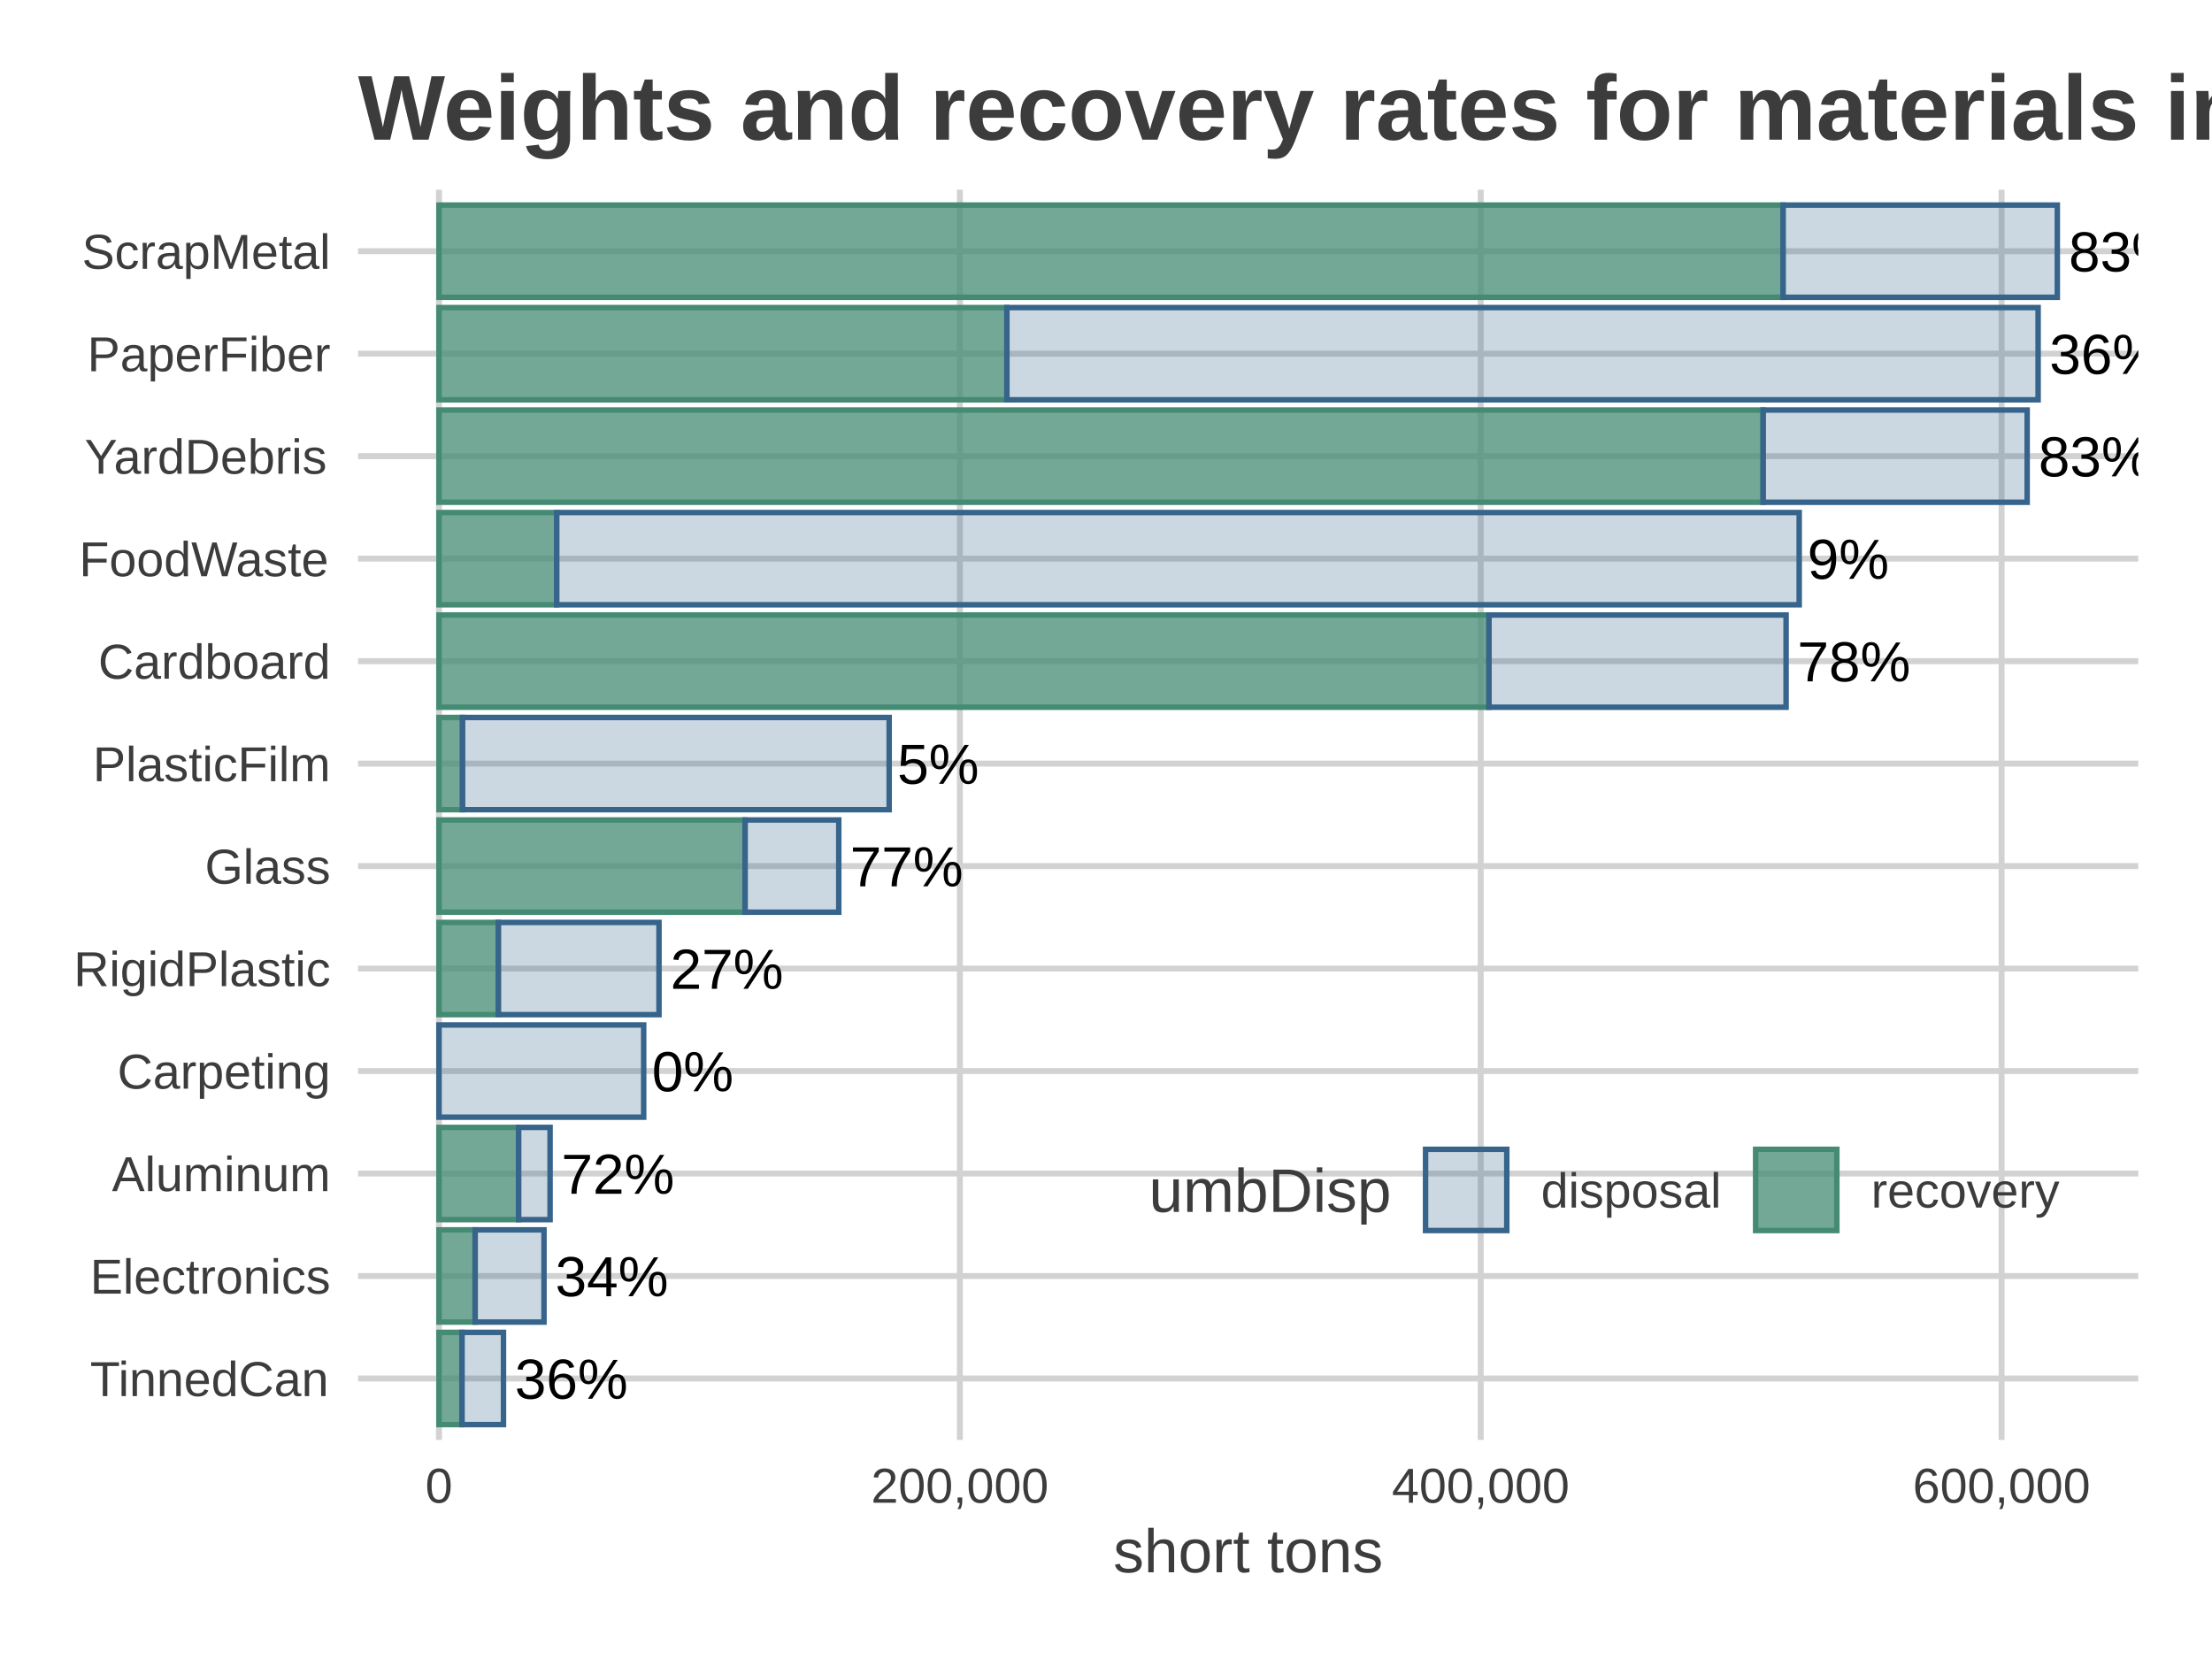
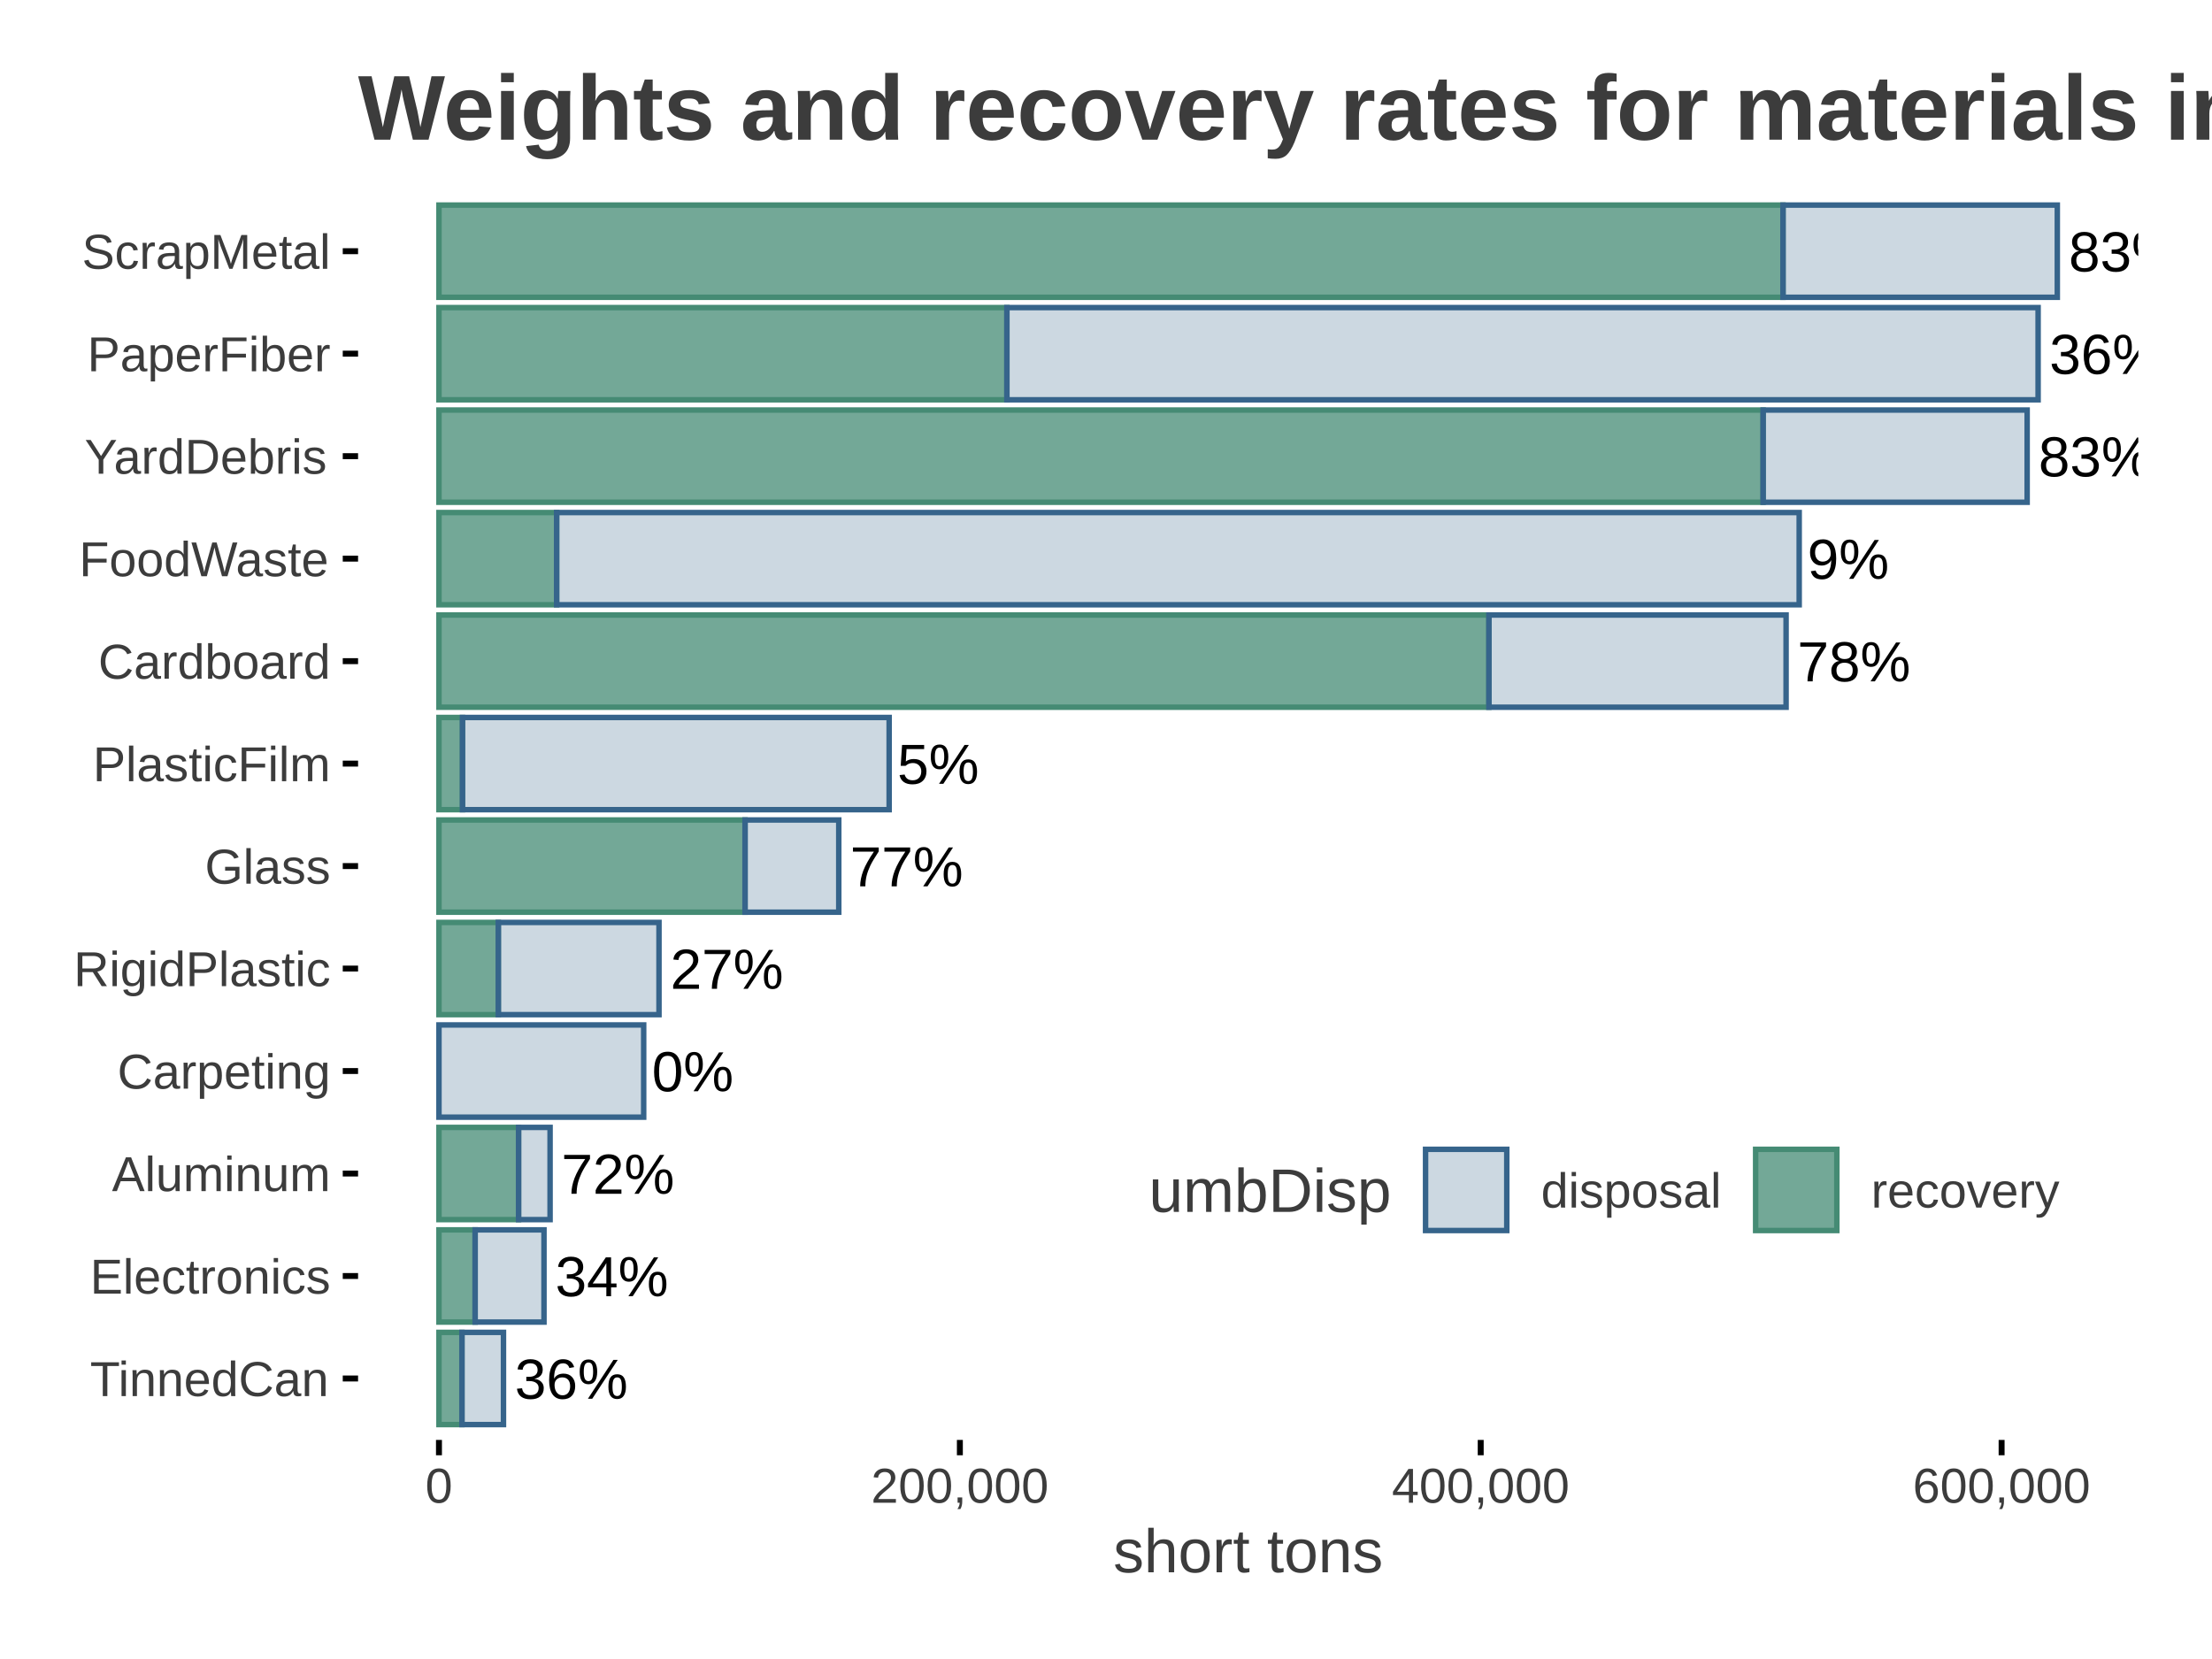
<svg xmlns="http://www.w3.org/2000/svg" viewBox="0 0 432.00 324.00">
  <defs>
    <style type="text/css">
    line, polyline, polygon, path, rect, circle {
      fill: none;
      stroke: #000000;
      stroke-linecap: round;
      stroke-linejoin: round;
      stroke-miterlimit: 10.00;
    }
  </style>
  </defs>
  <rect width="100%" height="100%" style="stroke: none; fill: none;" />
  <rect x="0.00" y="0.00" width="432.00" height="324.00" style="stroke-width: 1.16; stroke: none;" />
  <defs>
    <clipPath id="cpNjkuOTN8NDE3LjYwfDI4MS4yMnwzNy4wNQ==">
      <rect x="69.93" y="37.05" width="347.67" height="244.17" />
    </clipPath>
  </defs>
  <rect x="69.93" y="37.05" width="347.67" height="244.17" style="stroke-width: 1.16; stroke: none;" clip-path="url(#cpNjkuOTN8NDE3LjYwfDI4MS4yMnwzNy4wNQ==)" />
-   <polyline points="69.93,269.22 417.60,269.22 " style="stroke-width: 1.16; stroke: #D2D2D2; stroke-linecap: butt;" clip-path="url(#cpNjkuOTN8NDE3LjYwfDI4MS4yMnwzNy4wNQ==)" />
-   <polyline points="69.93,249.20 417.60,249.20 " style="stroke-width: 1.16; stroke: #D2D2D2; stroke-linecap: butt;" clip-path="url(#cpNjkuOTN8NDE3LjYwfDI4MS4yMnwzNy4wNQ==)" />
-   <polyline points="69.93,229.19 417.60,229.19 " style="stroke-width: 1.16; stroke: #D2D2D2; stroke-linecap: butt;" clip-path="url(#cpNjkuOTN8NDE3LjYwfDI4MS4yMnwzNy4wNQ==)" />
-   <polyline points="69.93,209.17 417.60,209.17 " style="stroke-width: 1.16; stroke: #D2D2D2; stroke-linecap: butt;" clip-path="url(#cpNjkuOTN8NDE3LjYwfDI4MS4yMnwzNy4wNQ==)" />
-   <polyline points="69.93,189.16 417.60,189.16 " style="stroke-width: 1.16; stroke: #D2D2D2; stroke-linecap: butt;" clip-path="url(#cpNjkuOTN8NDE3LjYwfDI4MS4yMnwzNy4wNQ==)" />
-   <polyline points="69.93,169.14 417.60,169.14 " style="stroke-width: 1.16; stroke: #D2D2D2; stroke-linecap: butt;" clip-path="url(#cpNjkuOTN8NDE3LjYwfDI4MS4yMnwzNy4wNQ==)" />
-   <polyline points="69.93,149.13 417.60,149.13 " style="stroke-width: 1.16; stroke: #D2D2D2; stroke-linecap: butt;" clip-path="url(#cpNjkuOTN8NDE3LjYwfDI4MS4yMnwzNy4wNQ==)" />
-   <polyline points="69.93,129.12 417.60,129.12 " style="stroke-width: 1.16; stroke: #D2D2D2; stroke-linecap: butt;" clip-path="url(#cpNjkuOTN8NDE3LjYwfDI4MS4yMnwzNy4wNQ==)" />
-   <polyline points="69.93,109.10 417.60,109.10 " style="stroke-width: 1.16; stroke: #D2D2D2; stroke-linecap: butt;" clip-path="url(#cpNjkuOTN8NDE3LjYwfDI4MS4yMnwzNy4wNQ==)" />
-   <polyline points="69.93,89.09 417.60,89.09 " style="stroke-width: 1.16; stroke: #D2D2D2; stroke-linecap: butt;" clip-path="url(#cpNjkuOTN8NDE3LjYwfDI4MS4yMnwzNy4wNQ==)" />
-   <polyline points="69.93,69.07 417.60,69.07 " style="stroke-width: 1.16; stroke: #D2D2D2; stroke-linecap: butt;" clip-path="url(#cpNjkuOTN8NDE3LjYwfDI4MS4yMnwzNy4wNQ==)" />
-   <polyline points="69.93,49.06 417.60,49.06 " style="stroke-width: 1.16; stroke: #D2D2D2; stroke-linecap: butt;" clip-path="url(#cpNjkuOTN8NDE3LjYwfDI4MS4yMnwzNy4wNQ==)" />
-   <polyline points="85.73,281.22 85.73,37.05 " style="stroke-width: 1.16; stroke: #D2D2D2; stroke-linecap: butt;" clip-path="url(#cpNjkuOTN8NDE3LjYwfDI4MS4yMnwzNy4wNQ==)" />
-   <polyline points="187.46,281.22 187.46,37.05 " style="stroke-width: 1.16; stroke: #D2D2D2; stroke-linecap: butt;" clip-path="url(#cpNjkuOTN8NDE3LjYwfDI4MS4yMnwzNy4wNQ==)" />
-   <polyline points="289.18,281.22 289.18,37.05 " style="stroke-width: 1.16; stroke: #D2D2D2; stroke-linecap: butt;" clip-path="url(#cpNjkuOTN8NDE3LjYwfDI4MS4yMnwzNy4wNQ==)" />
-   <polyline points="390.91,281.22 390.91,37.05 " style="stroke-width: 1.16; stroke: #D2D2D2; stroke-linecap: butt;" clip-path="url(#cpNjkuOTN8NDE3LjYwfDI4MS4yMnwzNy4wNQ==)" />
  <rect x="85.73" y="260.21" width="4.48" height="18.01" style="stroke-width: 1.07; stroke: #458B74; stroke-linecap: square; stroke-linejoin: miter; fill: #458B74; fill-opacity: 0.75;" clip-path="url(#cpNjkuOTN8NDE3LjYwfDI4MS4yMnwzNy4wNQ==)" />
  <rect x="90.22" y="260.21" width="8.11" height="18.01" style="stroke-width: 1.07; stroke: #36648B; stroke-linecap: square; stroke-linejoin: miter; fill: #36648B; fill-opacity: 0.25;" clip-path="url(#cpNjkuOTN8NDE3LjYwfDI4MS4yMnwzNy4wNQ==)" />
  <rect x="85.73" y="240.19" width="7.06" height="18.01" style="stroke-width: 1.07; stroke: #458B74; stroke-linecap: square; stroke-linejoin: miter; fill: #458B74; fill-opacity: 0.75;" clip-path="url(#cpNjkuOTN8NDE3LjYwfDI4MS4yMnwzNy4wNQ==)" />
  <rect x="92.79" y="240.19" width="13.45" height="18.01" style="stroke-width: 1.07; stroke: #36648B; stroke-linecap: square; stroke-linejoin: miter; fill: #36648B; fill-opacity: 0.25;" clip-path="url(#cpNjkuOTN8NDE3LjYwfDI4MS4yMnwzNy4wNQ==)" />
  <rect x="85.73" y="220.18" width="15.54" height="18.01" style="stroke-width: 1.07; stroke: #458B74; stroke-linecap: square; stroke-linejoin: miter; fill: #458B74; fill-opacity: 0.75;" clip-path="url(#cpNjkuOTN8NDE3LjYwfDI4MS4yMnwzNy4wNQ==)" />
  <rect x="101.28" y="220.18" width="6.15" height="18.01" style="stroke-width: 1.07; stroke: #36648B; stroke-linecap: square; stroke-linejoin: miter; fill: #36648B; fill-opacity: 0.25;" clip-path="url(#cpNjkuOTN8NDE3LjYwfDI4MS4yMnwzNy4wNQ==)" />
  <rect x="85.73" y="200.17" width="0.00" height="18.01" style="stroke-width: 1.07; stroke: #458B74; stroke-linecap: square; stroke-linejoin: miter; fill: #458B74; fill-opacity: 0.75;" clip-path="url(#cpNjkuOTN8NDE3LjYwfDI4MS4yMnwzNy4wNQ==)" />
  <rect x="85.73" y="200.17" width="39.98" height="18.01" style="stroke-width: 1.07; stroke: #36648B; stroke-linecap: square; stroke-linejoin: miter; fill: #36648B; fill-opacity: 0.25;" clip-path="url(#cpNjkuOTN8NDE3LjYwfDI4MS4yMnwzNy4wNQ==)" />
  <rect x="85.73" y="180.15" width="11.59" height="18.01" style="stroke-width: 1.07; stroke: #458B74; stroke-linecap: square; stroke-linejoin: miter; fill: #458B74; fill-opacity: 0.75;" clip-path="url(#cpNjkuOTN8NDE3LjYwfDI4MS4yMnwzNy4wNQ==)" />
  <rect x="97.32" y="180.15" width="31.38" height="18.01" style="stroke-width: 1.07; stroke: #36648B; stroke-linecap: square; stroke-linejoin: miter; fill: #36648B; fill-opacity: 0.25;" clip-path="url(#cpNjkuOTN8NDE3LjYwfDI4MS4yMnwzNy4wNQ==)" />
  <rect x="85.73" y="160.14" width="59.77" height="18.01" style="stroke-width: 1.07; stroke: #458B74; stroke-linecap: square; stroke-linejoin: miter; fill: #458B74; fill-opacity: 0.75;" clip-path="url(#cpNjkuOTN8NDE3LjYwfDI4MS4yMnwzNy4wNQ==)" />
  <rect x="145.51" y="160.14" width="18.30" height="18.01" style="stroke-width: 1.07; stroke: #36648B; stroke-linecap: square; stroke-linejoin: miter; fill: #36648B; fill-opacity: 0.25;" clip-path="url(#cpNjkuOTN8NDE3LjYwfDI4MS4yMnwzNy4wNQ==)" />
  <rect x="85.73" y="140.12" width="4.59" height="18.01" style="stroke-width: 1.07; stroke: #458B74; stroke-linecap: square; stroke-linejoin: miter; fill: #458B74; fill-opacity: 0.75;" clip-path="url(#cpNjkuOTN8NDE3LjYwfDI4MS4yMnwzNy4wNQ==)" />
  <rect x="90.32" y="140.12" width="83.33" height="18.01" style="stroke-width: 1.07; stroke: #36648B; stroke-linecap: square; stroke-linejoin: miter; fill: #36648B; fill-opacity: 0.25;" clip-path="url(#cpNjkuOTN8NDE3LjYwfDI4MS4yMnwzNy4wNQ==)" />
  <rect x="85.73" y="120.11" width="205.04" height="18.01" style="stroke-width: 1.07; stroke: #458B74; stroke-linecap: square; stroke-linejoin: miter; fill: #458B74; fill-opacity: 0.75;" clip-path="url(#cpNjkuOTN8NDE3LjYwfDI4MS4yMnwzNy4wNQ==)" />
  <rect x="290.78" y="120.11" width="58.04" height="18.01" style="stroke-width: 1.07; stroke: #36648B; stroke-linecap: square; stroke-linejoin: miter; fill: #36648B; fill-opacity: 0.25;" clip-path="url(#cpNjkuOTN8NDE3LjYwfDI4MS4yMnwzNy4wNQ==)" />
  <rect x="85.73" y="100.10" width="22.98" height="18.01" style="stroke-width: 1.07; stroke: #458B74; stroke-linecap: square; stroke-linejoin: miter; fill: #458B74; fill-opacity: 0.75;" clip-path="url(#cpNjkuOTN8NDE3LjYwfDI4MS4yMnwzNy4wNQ==)" />
  <rect x="108.71" y="100.10" width="242.67" height="18.01" style="stroke-width: 1.07; stroke: #36648B; stroke-linecap: square; stroke-linejoin: miter; fill: #36648B; fill-opacity: 0.25;" clip-path="url(#cpNjkuOTN8NDE3LjYwfDI4MS4yMnwzNy4wNQ==)" />
  <rect x="85.73" y="80.08" width="258.60" height="18.01" style="stroke-width: 1.07; stroke: #458B74; stroke-linecap: square; stroke-linejoin: miter; fill: #458B74; fill-opacity: 0.75;" clip-path="url(#cpNjkuOTN8NDE3LjYwfDI4MS4yMnwzNy4wNQ==)" />
  <rect x="344.33" y="80.08" width="51.57" height="18.01" style="stroke-width: 1.07; stroke: #36648B; stroke-linecap: square; stroke-linejoin: miter; fill: #36648B; fill-opacity: 0.25;" clip-path="url(#cpNjkuOTN8NDE3LjYwfDI4MS4yMnwzNy4wNQ==)" />
  <rect x="85.73" y="60.07" width="110.91" height="18.01" style="stroke-width: 1.07; stroke: #458B74; stroke-linecap: square; stroke-linejoin: miter; fill: #458B74; fill-opacity: 0.75;" clip-path="url(#cpNjkuOTN8NDE3LjYwfDI4MS4yMnwzNy4wNQ==)" />
  <rect x="196.64" y="60.07" width="201.40" height="18.01" style="stroke-width: 1.07; stroke: #36648B; stroke-linecap: square; stroke-linejoin: miter; fill: #36648B; fill-opacity: 0.25;" clip-path="url(#cpNjkuOTN8NDE3LjYwfDI4MS4yMnwzNy4wNQ==)" />
  <rect x="85.73" y="40.05" width="262.49" height="18.01" style="stroke-width: 1.07; stroke: #458B74; stroke-linecap: square; stroke-linejoin: miter; fill: #458B74; fill-opacity: 0.75;" clip-path="url(#cpNjkuOTN8NDE3LjYwfDI4MS4yMnwzNy4wNQ==)" />
  <rect x="348.22" y="40.05" width="53.57" height="18.01" style="stroke-width: 1.07; stroke: #36648B; stroke-linecap: square; stroke-linejoin: miter; fill: #36648B; fill-opacity: 0.25;" clip-path="url(#cpNjkuOTN8NDE3LjYwfDI4MS4yMnwzNy4wNQ==)" />
  <g clip-path="url(#cpNjkuOTN8NDE3LjYwfDI4MS4yMnwzNy4wNQ==)">
    <text x="109.63" y="233.14" style="font-size: 11.04px; font-family: Arial;" textLength="22.10px" lengthAdjust="spacingAndGlyphs">72%</text>
  </g>
  <g clip-path="url(#cpNjkuOTN8NDE3LjYwfDI4MS4yMnwzNy4wNQ==)">
    <text x="351.03" y="133.07" style="font-size: 11.04px; font-family: Arial;" textLength="22.10px" lengthAdjust="spacingAndGlyphs">78%</text>
  </g>
  <g clip-path="url(#cpNjkuOTN8NDE3LjYwfDI4MS4yMnwzNy4wNQ==)">
    <text x="127.31" y="213.12" style="font-size: 11.04px; font-family: Arial;" textLength="15.96px" lengthAdjust="spacingAndGlyphs">0%</text>
  </g>
  <g clip-path="url(#cpNjkuOTN8NDE3LjYwfDI4MS4yMnwzNy4wNQ==)">
    <text x="108.45" y="253.15" style="font-size: 11.04px; font-family: Arial;" textLength="22.10px" lengthAdjust="spacingAndGlyphs">34%</text>
  </g>
  <g clip-path="url(#cpNjkuOTN8NDE3LjYwfDI4MS4yMnwzNy4wNQ==)">
    <text x="352.98" y="113.05" style="font-size: 11.04px; font-family: Arial;" textLength="15.96px" lengthAdjust="spacingAndGlyphs">9%</text>
  </g>
  <g clip-path="url(#cpNjkuOTN8NDE3LjYwfDI4MS4yMnwzNy4wNQ==)">
    <text x="166.02" y="173.10" style="font-size: 11.04px; font-family: Arial;" textLength="22.10px" lengthAdjust="spacingAndGlyphs">77%</text>
  </g>
  <g clip-path="url(#cpNjkuOTN8NDE3LjYwfDI4MS4yMnwzNy4wNQ==)">
    <text x="400.25" y="73.02" style="font-size: 11.04px; font-family: Arial;" textLength="22.10px" lengthAdjust="spacingAndGlyphs">36%</text>
  </g>
  <g clip-path="url(#cpNjkuOTN8NDE3LjYwfDI4MS4yMnwzNy4wNQ==)">
    <text x="175.25" y="153.08" style="font-size: 11.04px; font-family: Arial;" textLength="15.96px" lengthAdjust="spacingAndGlyphs">5%</text>
  </g>
  <g clip-path="url(#cpNjkuOTN8NDE3LjYwfDI4MS4yMnwzNy4wNQ==)">
    <text x="130.91" y="193.11" style="font-size: 11.04px; font-family: Arial;" textLength="22.10px" lengthAdjust="spacingAndGlyphs">27%</text>
  </g>
  <g clip-path="url(#cpNjkuOTN8NDE3LjYwfDI4MS4yMnwzNy4wNQ==)">
    <text x="404.01" y="53.01" style="font-size: 11.04px; font-family: Arial;" textLength="22.10px" lengthAdjust="spacingAndGlyphs">83%</text>
  </g>
  <g clip-path="url(#cpNjkuOTN8NDE3LjYwfDI4MS4yMnwzNy4wNQ==)">
    <text x="100.54" y="273.17" style="font-size: 11.04px; font-family: Arial;" textLength="22.10px" lengthAdjust="spacingAndGlyphs">36%</text>
  </g>
  <g clip-path="url(#cpNjkuOTN8NDE3LjYwfDI4MS4yMnwzNy4wNQ==)">
    <text x="398.11" y="93.04" style="font-size: 11.04px; font-family: Arial;" textLength="22.10px" lengthAdjust="spacingAndGlyphs">83%</text>
  </g>
  <rect x="69.93" y="37.05" width="347.67" height="244.17" style="stroke-width: 1.16; stroke: none;" clip-path="url(#cpNjkuOTN8NDE3LjYwfDI4MS4yMnwzNy4wNQ==)" />
  <defs>
    <clipPath id="cpMC4wMHw0MzIuMDB8MzI0LjAwfDAuMDA=">
      <rect x="0.00" y="0.00" width="432.00" height="324.00" />
    </clipPath>
  </defs>
  <g clip-path="url(#cpMC4wMHw0MzIuMDB8MzI0LjAwfDAuMDA=)">
    <text x="17.59" y="272.65" style="font-size: 9.60px; fill: #3C3C3C; font-family: Arial;" textLength="46.96px" lengthAdjust="spacingAndGlyphs">TinnedCan</text>
  </g>
  <g clip-path="url(#cpMC4wMHw0MzIuMDB8MzI0LjAwfDAuMDA=)">
    <text x="17.60" y="252.64" style="font-size: 9.60px; fill: #3C3C3C; font-family: Arial;" textLength="46.95px" lengthAdjust="spacingAndGlyphs">Electronics</text>
  </g>
  <g clip-path="url(#cpMC4wMHw0MzIuMDB8MzI0LjAwfDAuMDA=)">
    <text x="21.87" y="232.62" style="font-size: 9.60px; fill: #3C3C3C; font-family: Arial;" textLength="42.68px" lengthAdjust="spacingAndGlyphs">Aluminum</text>
  </g>
  <g clip-path="url(#cpMC4wMHw0MzIuMDB8MzI0LjAwfDAuMDA=)">
    <text x="22.93" y="212.61" style="font-size: 9.60px; fill: #3C3C3C; font-family: Arial;" textLength="41.62px" lengthAdjust="spacingAndGlyphs">Carpeting</text>
  </g>
  <g clip-path="url(#cpMC4wMHw0MzIuMDB8MzI0LjAwfDAuMDA=)">
    <text x="14.40" y="192.59" style="font-size: 9.60px; fill: #3C3C3C; font-family: Arial;" textLength="50.15px" lengthAdjust="spacingAndGlyphs">RigidPlastic</text>
  </g>
  <g clip-path="url(#cpMC4wMHw0MzIuMDB8MzI0LjAwfDAuMDA=)">
    <text x="40.01" y="172.58" style="font-size: 9.60px; fill: #3C3C3C; font-family: Arial;" textLength="24.54px" lengthAdjust="spacingAndGlyphs">Glass</text>
  </g>
  <g clip-path="url(#cpMC4wMHw0MzIuMDB8MzI0LjAwfDAuMDA=)">
    <text x="18.15" y="152.57" style="font-size: 9.60px; fill: #3C3C3C; font-family: Arial;" textLength="46.40px" lengthAdjust="spacingAndGlyphs">PlasticFilm</text>
  </g>
  <g clip-path="url(#cpMC4wMHw0MzIuMDB8MzI0LjAwfDAuMDA=)">
    <text x="19.19" y="132.55" style="font-size: 9.60px; fill: #3C3C3C; font-family: Arial;" textLength="45.36px" lengthAdjust="spacingAndGlyphs">Cardboard</text>
  </g>
  <g clip-path="url(#cpMC4wMHw0MzIuMDB8MzI0LjAwfDAuMDA=)">
    <text x="15.46" y="112.54" style="font-size: 9.60px; fill: #3C3C3C; font-family: Arial;" textLength="49.09px" lengthAdjust="spacingAndGlyphs">FoodWaste</text>
  </g>
  <g clip-path="url(#cpMC4wMHw0MzIuMDB8MzI0LjAwfDAuMDA=)">
    <text x="16.53" y="92.52" style="font-size: 9.60px; fill: #3C3C3C; font-family: Arial;" textLength="48.02px" lengthAdjust="spacingAndGlyphs">YardDebris</text>
  </g>
  <g clip-path="url(#cpMC4wMHw0MzIuMDB8MzI0LjAwfDAuMDA=)">
    <text x="17.06" y="72.51" style="font-size: 9.60px; fill: #3C3C3C; font-family: Arial;" textLength="47.49px" lengthAdjust="spacingAndGlyphs">PaperFiber</text>
  </g>
  <g clip-path="url(#cpMC4wMHw0MzIuMDB8MzI0LjAwfDAuMDA=)">
    <text x="16.00" y="52.49" style="font-size: 9.60px; fill: #3C3C3C; font-family: Arial;" textLength="48.55px" lengthAdjust="spacingAndGlyphs">ScrapMetal</text>
  </g>
+   <polyline points="66.94,269.22 69.93,269.22 " style="stroke-width: 1.16; stroke-linecap: butt;" clip-path="url(#cpMC4wMHw0MzIuMDB8MzI0LjAwfDAuMDA=)" />
+   <polyline points="66.94,249.20 69.93,249.20 " style="stroke-width: 1.16; stroke-linecap: butt;" clip-path="url(#cpMC4wMHw0MzIuMDB8MzI0LjAwfDAuMDA=)" />
+   <polyline points="66.94,229.19 69.93,229.19 " style="stroke-width: 1.16; stroke-linecap: butt;" clip-path="url(#cpMC4wMHw0MzIuMDB8MzI0LjAwfDAuMDA=)" />
+   <polyline points="66.94,209.17 69.93,209.17 " style="stroke-width: 1.16; stroke-linecap: butt;" clip-path="url(#cpMC4wMHw0MzIuMDB8MzI0LjAwfDAuMDA=)" />
+   <polyline points="66.94,189.16 69.93,189.16 " style="stroke-width: 1.16; stroke-linecap: butt;" clip-path="url(#cpMC4wMHw0MzIuMDB8MzI0LjAwfDAuMDA=)" />
+   <polyline points="66.94,169.14 69.93,169.14 " style="stroke-width: 1.16; stroke-linecap: butt;" clip-path="url(#cpMC4wMHw0MzIuMDB8MzI0LjAwfDAuMDA=)" />
+   <polyline points="66.94,149.13 69.93,149.13 " style="stroke-width: 1.16; stroke-linecap: butt;" clip-path="url(#cpMC4wMHw0MzIuMDB8MzI0LjAwfDAuMDA=)" />
+   <polyline points="66.94,129.12 69.93,129.12 " style="stroke-width: 1.16; stroke-linecap: butt;" clip-path="url(#cpMC4wMHw0MzIuMDB8MzI0LjAwfDAuMDA=)" />
+   <polyline points="66.94,109.10 69.93,109.10 " style="stroke-width: 1.16; stroke-linecap: butt;" clip-path="url(#cpMC4wMHw0MzIuMDB8MzI0LjAwfDAuMDA=)" />
+   <polyline points="66.94,89.09 69.93,89.09 " style="stroke-width: 1.16; stroke-linecap: butt;" clip-path="url(#cpMC4wMHw0MzIuMDB8MzI0LjAwfDAuMDA=)" />
+   <polyline points="66.94,69.07 69.93,69.07 " style="stroke-width: 1.16; stroke-linecap: butt;" clip-path="url(#cpMC4wMHw0MzIuMDB8MzI0LjAwfDAuMDA=)" />
+   <polyline points="66.94,49.06 69.93,49.06 " style="stroke-width: 1.16; stroke-linecap: butt;" clip-path="url(#cpMC4wMHw0MzIuMDB8MzI0LjAwfDAuMDA=)" />
+   <polyline points="85.73,284.21 85.73,281.22 " style="stroke-width: 1.16; stroke-linecap: butt;" clip-path="url(#cpMC4wMHw0MzIuMDB8MzI0LjAwfDAuMDA=)" />
+   <polyline points="187.46,284.21 187.46,281.22 " style="stroke-width: 1.16; stroke-linecap: butt;" clip-path="url(#cpMC4wMHw0MzIuMDB8MzI0LjAwfDAuMDA=)" />
+   <polyline points="289.18,284.21 289.18,281.22 " style="stroke-width: 1.16; stroke-linecap: butt;" clip-path="url(#cpMC4wMHw0MzIuMDB8MzI0LjAwfDAuMDA=)" />
+   <polyline points="390.91,284.21 390.91,281.22 " style="stroke-width: 1.16; stroke-linecap: butt;" clip-path="url(#cpMC4wMHw0MzIuMDB8MzI0LjAwfDAuMDA=)" />
  <g clip-path="url(#cpMC4wMHw0MzIuMDB8MzI0LjAwfDAuMDA=)">
    <text x="83.06" y="293.48" style="font-size: 9.60px; fill: #3C3C3C; font-family: Arial;" textLength="5.34px" lengthAdjust="spacingAndGlyphs">0</text>
  </g>
  <g clip-path="url(#cpMC4wMHw0MzIuMDB8MzI0LjAwfDAuMDA=)">
    <text x="170.11" y="293.48" style="font-size: 9.60px; fill: #3C3C3C; font-family: Arial;" textLength="34.70px" lengthAdjust="spacingAndGlyphs">200,000</text>
  </g>
  <g clip-path="url(#cpMC4wMHw0MzIuMDB8MzI0LjAwfDAuMDA=)">
    <text x="271.83" y="293.48" style="font-size: 9.60px; fill: #3C3C3C; font-family: Arial;" textLength="34.70px" lengthAdjust="spacingAndGlyphs">400,000</text>
  </g>
  <g clip-path="url(#cpMC4wMHw0MzIuMDB8MzI0LjAwfDAuMDA=)">
    <text x="373.56" y="293.48" style="font-size: 9.60px; fill: #3C3C3C; font-family: Arial;" textLength="34.70px" lengthAdjust="spacingAndGlyphs">600,000</text>
  </g>
  <g clip-path="url(#cpMC4wMHw0MzIuMDB8MzI0LjAwfDAuMDA=)">
    <text x="217.42" y="307.07" style="font-size: 12.00px; fill: #3C3C3C; font-family: Arial;" textLength="52.69px" lengthAdjust="spacingAndGlyphs">short tons</text>
  </g>
  <rect x="218.40" y="217.77" width="189.81" height="29.24" style="stroke-width: 1.16; stroke: none;" clip-path="url(#cpMC4wMHw0MzIuMDB8MzI0LjAwfDAuMDA=)" />
  <g clip-path="url(#cpMC4wMHw0MzIuMDB8MzI0LjAwfDAuMDA=)">
    <text x="224.37" y="236.68" style="font-size: 12.00px; fill: #3C3C3C; font-family: Arial;" textLength="47.35px" lengthAdjust="spacingAndGlyphs">umbDisp</text>
  </g>
  <rect x="277.70" y="223.75" width="17.28" height="17.28" style="stroke-width: 1.16; stroke: none;" clip-path="url(#cpMC4wMHw0MzIuMDB8MzI0LjAwfDAuMDA=)" />
  <rect x="278.41" y="224.46" width="15.86" height="15.86" style="stroke-width: 1.07; stroke: #36648B; stroke-linecap: square; stroke-linejoin: miter; fill: #36648B; fill-opacity: 0.25;" clip-path="url(#cpMC4wMHw0MzIuMDB8MzI0LjAwfDAuMDA=)" />
  <rect x="342.16" y="223.75" width="17.28" height="17.28" style="stroke-width: 1.16; stroke: none;" clip-path="url(#cpMC4wMHw0MzIuMDB8MzI0LjAwfDAuMDA=)" />
  <rect x="342.87" y="224.46" width="15.86" height="15.86" style="stroke-width: 1.07; stroke: #458B74; stroke-linecap: square; stroke-linejoin: miter; fill: #458B74; fill-opacity: 0.75;" clip-path="url(#cpMC4wMHw0MzIuMDB8MzI0LjAwfDAuMDA=)" />
  <g clip-path="url(#cpMC4wMHw0MzIuMDB8MzI0LjAwfDAuMDA=)">
    <text x="300.96" y="235.83" style="font-size: 9.60px; fill: #3C3C3C; font-family: Arial;" textLength="35.22px" lengthAdjust="spacingAndGlyphs">disposal</text>
  </g>
  <g clip-path="url(#cpMC4wMHw0MzIuMDB8MzI0LjAwfDAuMDA=)">
    <text x="365.41" y="235.83" style="font-size: 9.60px; fill: #3C3C3C; font-family: Arial;" textLength="36.81px" lengthAdjust="spacingAndGlyphs">recovery</text>
  </g>
  <g clip-path="url(#cpMC4wMHw0MzIuMDB8MzI0LjAwfDAuMDA=)">
    <text x="69.93" y="27.28" style="font-size: 18.00px; font-weight: bold; fill: #3C3C3C; font-family: Arial;" textLength="520.20px" lengthAdjust="spacingAndGlyphs">Weights and recovery rates for materials in the waste stream</text>
  </g>
</svg>
